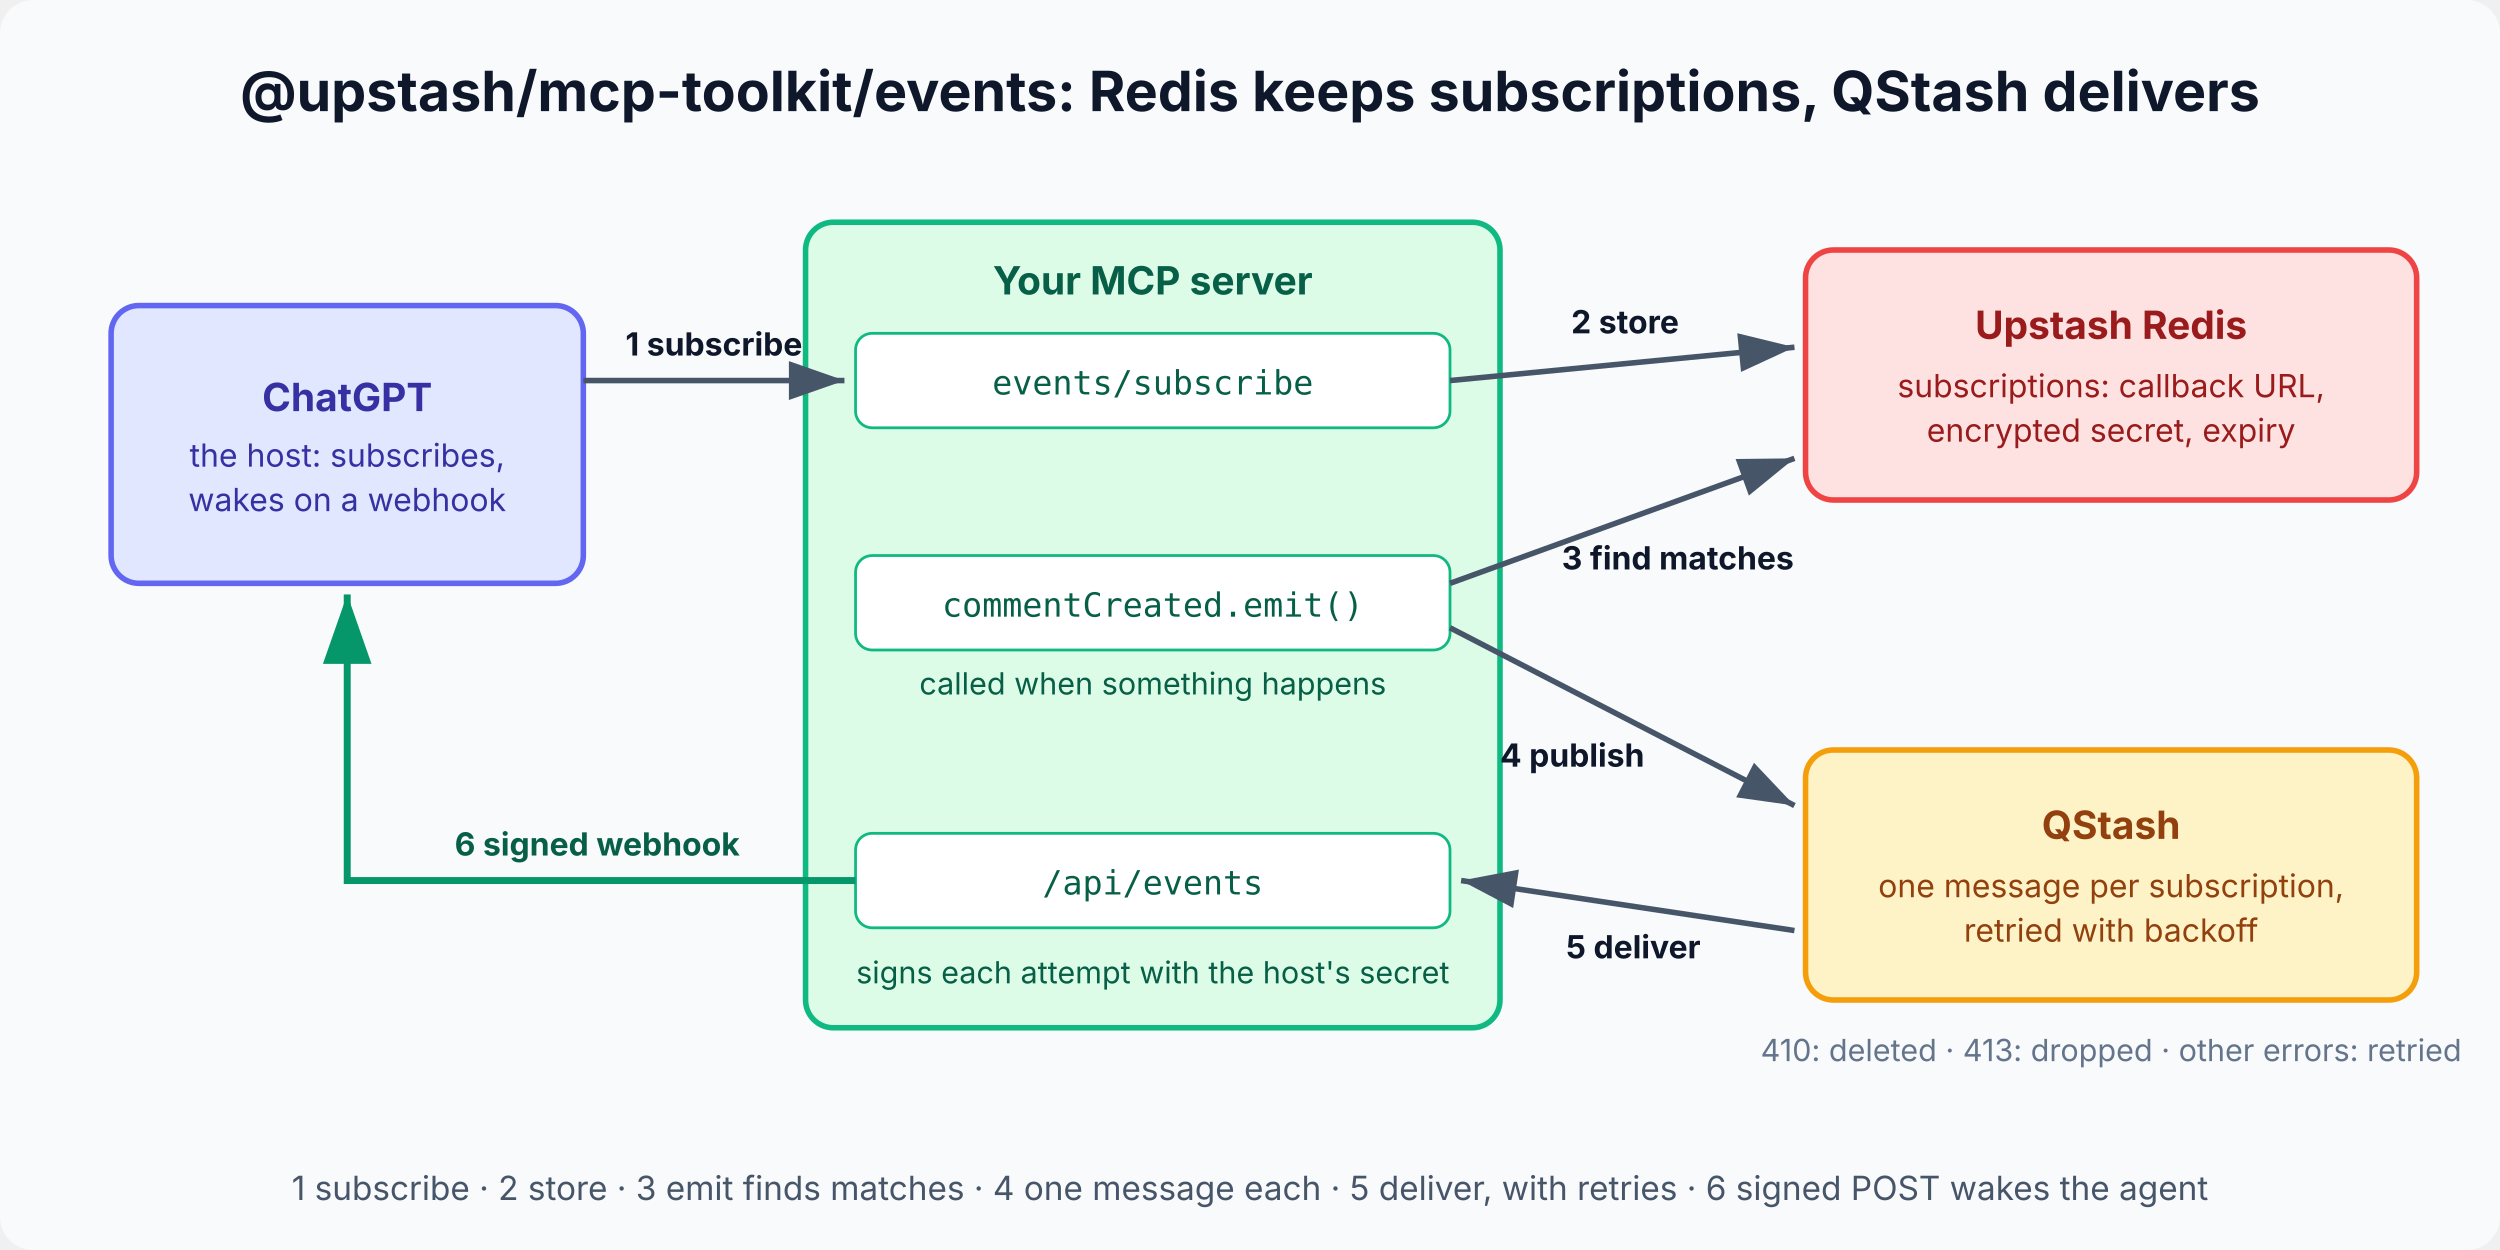
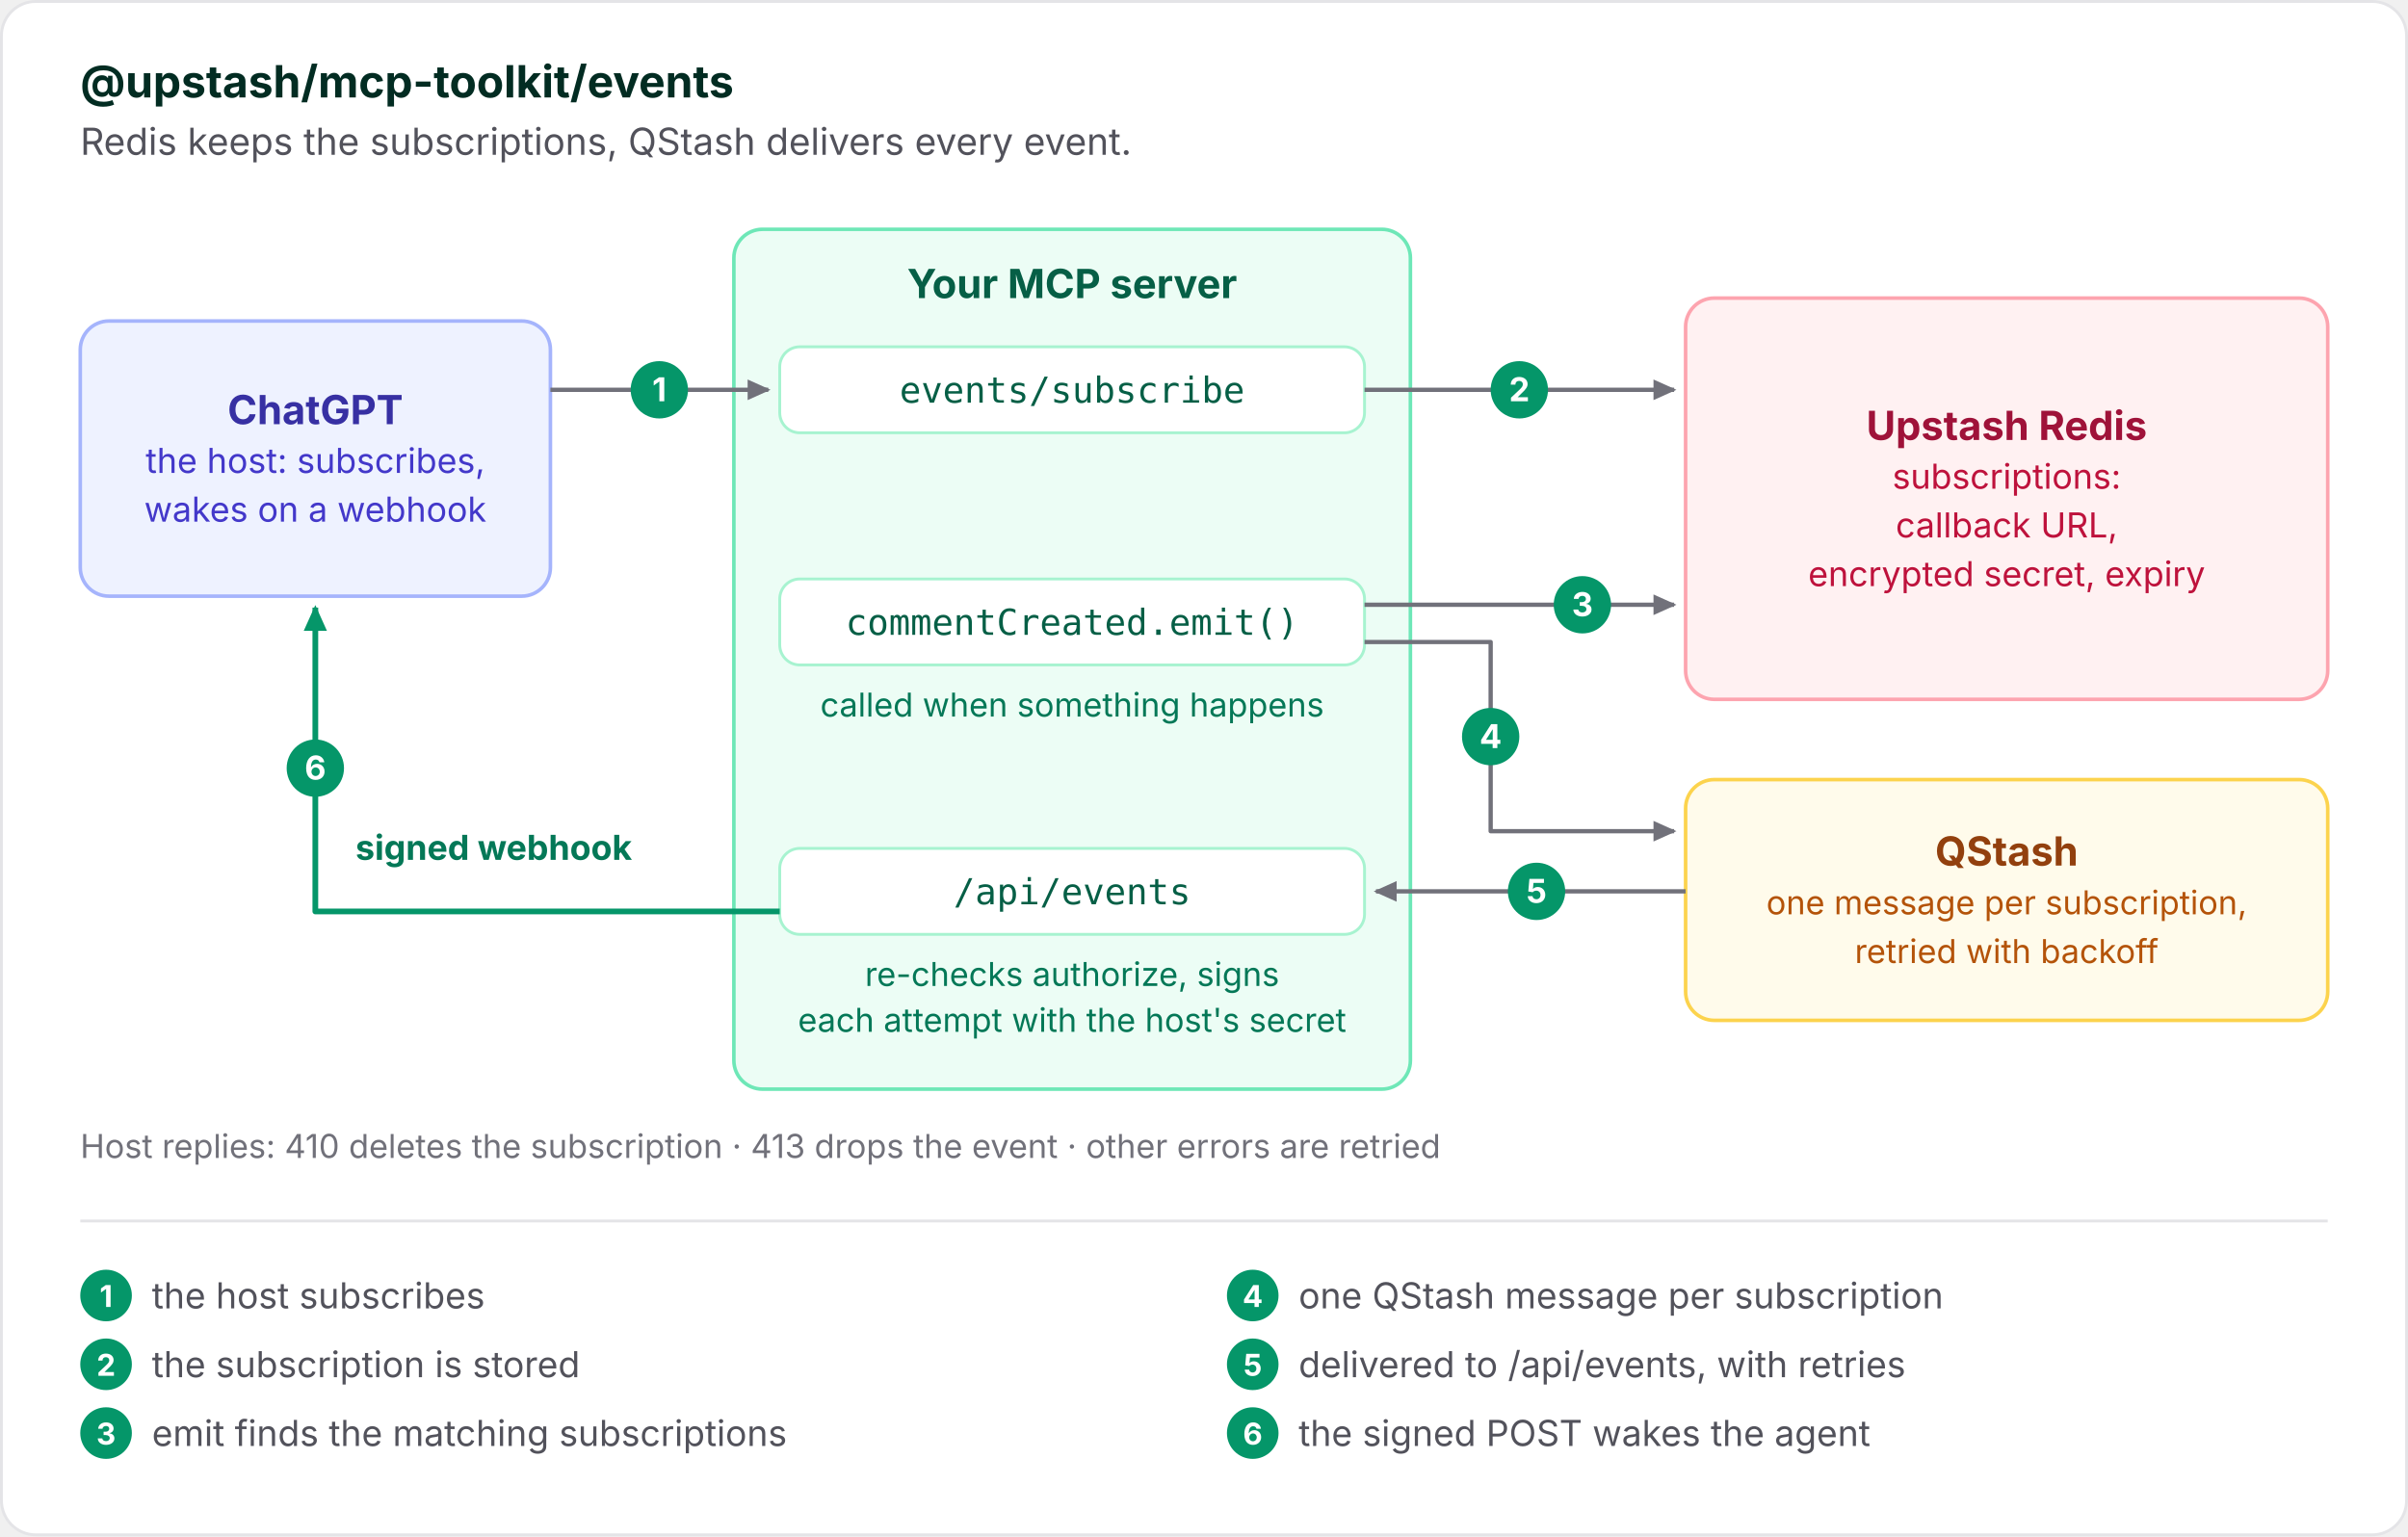
- <svg xmlns="http://www.w3.org/2000/svg" width="900" height="450" viewBox="0 0 900 450">
+ <svg xmlns="http://www.w3.org/2000/svg" width="840" height="536" viewBox="0 0 840 536" role="img" aria-labelledby="t d">
+   <style>text{font-family:Inter, ui-sans-serif, system-ui, -apple-system, 'Segoe UI', Roboto, sans-serif}.mono{font-family:'JetBrains Mono', ui-monospace, SFMono-Regular, Menlo, Consolas, monospace}.bg{fill:#ffffff;stroke:#e4e4e7}.ink{fill:#022c22}.mute{fill:#52525b}.faint{fill:#71717a}.ln{stroke:#71717a;fill:none}.ln-hl{stroke:#059669;fill:none}.ln-dash{stroke:#a1a1aa;fill:none;stroke-dasharray:5 4}.ah{fill:#71717a}.ah-hl{fill:#059669}.ah-dash{fill:#a1a1aa}.life{stroke:#d4d4d8;stroke-dasharray:4 5}.hl{fill:#047857}.badge{fill:#059669}.badge-t{fill:#ffffff}.frag{fill:none;stroke:#d4d4d8}.frag-tab{fill:#f4f4f5;stroke:#d4d4d8}.act{fill:#fde68a;stroke:#f59e0b}.act-t{fill:#92400e}.rule{stroke:#e4e4e7}.f-host{fill:#eef2ff;stroke:#a5b4fc}.t-host{fill:#3730a3}.s-host{fill:#4338ca}.f-srv{fill:#ecfdf5;stroke:#6ee7b7}.t-srv{fill:#065f46}.s-srv{fill:#047857}.f-redis{fill:#fff1f2;stroke:#fda4af}.t-redis{fill:#9f1239}.s-redis{fill:#be123c}.f-qs{fill:#fffbeb;stroke:#fcd34d}.t-qs{fill:#92400e}.s-qs{fill:#b45309}.f-app{fill:#f4f4f5;stroke:#d4d4d8}.t-app{fill:#27272a}.s-app{fill:#52525b}.f-chip{fill:#ffffff;stroke:#a7f3d0}.t-chip{fill:#065f46}.s-chip{fill:#047857}.f-wake{fill:#ecfdf5;stroke:#34d399}.t-wake{fill:#065f46}.s-wake{fill:#047857}@media (prefers-color-scheme: dark){.bg{fill:#111113;stroke:#27272a}.ink{fill:#ecfdf5}.mute{fill:#a1a1aa}.faint{fill:#8b8b94}.ln{stroke:#a1a1aa}.ln-hl{stroke:#34d399}.ln-dash{stroke:#71717a}.ah{fill:#a1a1aa}.ah-hl{fill:#34d399}.ah-dash{fill:#71717a}.life{stroke:#3f3f46}.hl{fill:#6ee7b7}.badge{fill:#34d399}.badge-t{fill:#022c22}.frag{stroke:#3f3f46}.frag-tab{fill:#18181b;stroke:#3f3f46}.act{fill:rgba(245,158,11,.22);stroke:rgba(251,191,36,.7)}.act-t{fill:#fcd34d}.rule{stroke:#27272a}.f-host{fill:rgba(99,102,241,.14);stroke:rgba(129,140,248,.55)}.t-host{fill:#c7d2fe}.s-host{fill:#a5b4fc}.f-srv{fill:rgba(16,185,129,.09);stroke:rgba(52,211,153,.45)}.t-srv{fill:#a7f3d0}.s-srv{fill:#6ee7b7}.f-redis{fill:rgba(244,63,94,.10);stroke:rgba(251,113,133,.5)}.t-redis{fill:#fecdd3}.s-redis{fill:#fda4af}.f-qs{fill:rgba(245,158,11,.10);stroke:rgba(251,191,36,.5)}.t-qs{fill:#fde68a}.s-qs{fill:#fcd34d}.f-app{fill:rgba(255,255,255,.04);stroke:rgba(255,255,255,.2)}.t-app{fill:#e4e4e7}.s-app{fill:#a1a1aa}.f-chip{fill:rgba(9,9,11,.55);stroke:rgba(52,211,153,.35)}.t-chip{fill:#d1fae5}.s-chip{fill:#6ee7b7}.f-wake{fill:rgba(16,185,129,.16);stroke:rgba(52,211,153,.6)}.t-wake{fill:#a7f3d0}.s-wake{fill:#6ee7b7}}</style>
  <defs>
-     <marker id="a" markerWidth="10" markerHeight="7" refX="10" refY="3.5" orient="auto">
-       <polygon points="0 0, 10 3.5, 0 7" fill="#475569" />
+     <marker id="m" viewBox="0 0 10 10" refX="9" refY="5" markerWidth="8" markerHeight="8" markerUnits="userSpaceOnUse" orient="auto-start-reverse">
+       <path d="M0 0.5L10 5L0 9.5z" class="ah" />
    </marker>
-     <marker id="g" markerWidth="10" markerHeight="7" refX="10" refY="3.5" orient="auto">
-       <polygon points="0 0, 10 3.5, 0 7" fill="#059669" />
+     <marker id="mh" viewBox="0 0 10 10" refX="9" refY="5" markerWidth="9" markerHeight="9" markerUnits="userSpaceOnUse" orient="auto-start-reverse">
+       <path d="M0 0.5L10 5L0 9.5z" class="ah-hl" />
+     </marker>
+     <marker id="md" viewBox="0 0 10 10" refX="9" refY="5" markerWidth="8" markerHeight="8" markerUnits="userSpaceOnUse" orient="auto-start-reverse">
+       <path d="M0 0.5L10 5L0 9.5z" class="ah-dash" />
    </marker>
  </defs>
-   <rect width="900" height="450" fill="#f8fafc" rx="12" />
-   <g font-family="Inter, system-ui, sans-serif">
-     <text x="450" y="40" text-anchor="middle" font-size="20" font-weight="700" fill="#0f172a">@upstash/mcp-toolkit/events: Redis keeps subscriptions, QStash delivers</text>
-     <rect x="40" y="110" width="170" height="100" rx="10" fill="#e0e7ff" stroke="#6366f1" stroke-width="2" />
-     <text x="125" y="148" text-anchor="middle" font-size="14" font-weight="700" fill="#3730a3">ChatGPT</text>
-     <text x="125" y="168" text-anchor="middle" font-size="11.5" fill="#3730a3">the host: subscribes,</text>
-     <text x="125" y="184" text-anchor="middle" font-size="11.5" fill="#3730a3">wakes on a webhook</text>
-     <rect x="290" y="80" width="250" height="290" rx="10" fill="#dcfce7" stroke="#10b981" stroke-width="2" />
-     <text x="415" y="106" text-anchor="middle" font-size="14" font-weight="700" fill="#065f46">Your MCP server</text>
-     <rect x="308" y="120" width="214" height="34" rx="6" fill="#ffffff" stroke="#10b981" />
-     <text x="415" y="142" text-anchor="middle" font-size="12" font-family="ui-monospace, monospace" fill="#065f46">events/subscribe</text>
-     <rect x="308" y="200" width="214" height="34" rx="6" fill="#ffffff" stroke="#10b981" />
-     <text x="415" y="222" text-anchor="middle" font-size="12" font-family="ui-monospace, monospace" fill="#065f46">commentCreated.emit()</text>
-     <text x="415" y="250" text-anchor="middle" font-size="11" fill="#065f46">called when something happens</text>
-     <rect x="308" y="300" width="214" height="34" rx="6" fill="#ffffff" stroke="#10b981" />
-     <text x="415" y="322" text-anchor="middle" font-size="12" font-family="ui-monospace, monospace" fill="#065f46">/api/events</text>
-     <text x="415" y="354" text-anchor="middle" font-size="11" fill="#065f46">signs each attempt with the host's secret</text>
-     <rect x="650" y="90" width="220" height="90" rx="10" fill="#fee2e2" stroke="#ef4444" stroke-width="2" />
-     <text x="760" y="122" text-anchor="middle" font-size="14" font-weight="700" fill="#991b1b">Upstash Redis</text>
-     <text x="760" y="143" text-anchor="middle" font-size="11.5" fill="#991b1b">subscriptions: callback URL,</text>
-     <text x="760" y="159" text-anchor="middle" font-size="11.5" fill="#991b1b">encrypted secret, expiry</text>
-     <rect x="650" y="270" width="220" height="90" rx="10" fill="#fef3c7" stroke="#f59e0b" stroke-width="2" />
-     <text x="760" y="302" text-anchor="middle" font-size="14" font-weight="700" fill="#92400e">QStash</text>
-     <text x="760" y="323" text-anchor="middle" font-size="11.5" fill="#92400e">one message per subscription,</text>
-     <text x="760" y="339" text-anchor="middle" font-size="11.5" fill="#92400e">retried with backoff</text>
-     <line x1="210" y1="137" x2="304" y2="137" stroke="#475569" stroke-width="2" marker-end="url(#a)" />
-     <text x="257" y="128" text-anchor="middle" font-size="11.5" font-weight="700" fill="#0f172a">1 subscribe</text>
-     <line x1="522" y1="137" x2="646" y2="125" stroke="#475569" stroke-width="2" marker-end="url(#a)" />
-     <text x="585" y="120" text-anchor="middle" font-size="11.5" font-weight="700" fill="#0f172a">2 store</text>
-     <line x1="522" y1="210" x2="646" y2="165" stroke="#475569" stroke-width="2" marker-end="url(#a)" />
-     <text x="604" y="205" text-anchor="middle" font-size="11.5" font-weight="700" fill="#0f172a">3 find matches</text>
-     <line x1="522" y1="226" x2="646" y2="290" stroke="#475569" stroke-width="2" marker-end="url(#a)" />
-     <text x="566" y="276" text-anchor="middle" font-size="11.5" font-weight="700" fill="#0f172a">4 publish</text>
-     <line x1="646" y1="335" x2="526" y2="317" stroke="#475569" stroke-width="2" marker-end="url(#a)" />
-     <text x="588" y="345" text-anchor="middle" font-size="11.5" font-weight="700" fill="#0f172a">5 deliver</text>
-     <polyline points="308,317 125,317 125,214" fill="none" stroke="#059669" stroke-width="2.5" marker-end="url(#g)" />
-     <text x="215" y="308" text-anchor="middle" font-size="11.5" font-weight="700" fill="#065f46">6 signed webhook</text>
-     <text x="760" y="382" text-anchor="middle" font-size="11" fill="#64748b">410: deleted · 413: dropped · other errors: retried</text>
-     <text x="450" y="432" text-anchor="middle" font-size="12" fill="#475569">1 subscribe · 2 store · 3 emit finds matches · 4 one message each · 5 deliver, with retries · 6 signed POST wakes the agent</text>
-   </g>
+   <rect class="bg" x="0.5" y="0.5" width="839" height="535" rx="12" />
+   <text x="28" y="34" font-size="15.5" font-weight="650" class="ink">@upstash/mcp-toolkit/events</text>
+   <text x="28" y="54" font-size="13" class="mute">Redis keeps the subscriptions, QStash delivers every event.</text>
+   <rect x="28" y="112" width="164" height="96" rx="10" class="f-host" stroke-width="1.25" />
+   <text x="110" y="148" font-size="14" font-weight="650" text-anchor="middle" class="t-host">ChatGPT</text>
+   <text x="110" y="165" font-size="12" text-anchor="middle" class="s-host">the host: subscribes,</text>
+   <text x="110" y="182" font-size="12" text-anchor="middle" class="s-host">wakes on a webhook</text>
+   <rect x="256" y="80" width="236" height="300" rx="10" class="f-srv" stroke-width="1.25" />
+   <text x="374" y="104" font-size="14" font-weight="650" text-anchor="middle" class="t-srv">Your MCP server</text>
+   <rect x="272" y="121" width="204" height="30" rx="7" class="f-chip" stroke-width="1" />
+   <text x="374" y="140.5" font-size="12.5" text-anchor="middle" class="t-chip mono">events/subscribe</text>
+   <rect x="272" y="202" width="204" height="30" rx="7" class="f-chip" stroke-width="1" />
+   <text x="374" y="221.5" font-size="12.5" text-anchor="middle" class="t-chip mono">commentCreated.emit()</text>
+   <text x="374" y="250" font-size="11.5" text-anchor="middle" class="s-srv">called when something happens</text>
+   <rect x="272" y="296" width="204" height="30" rx="7" class="f-chip" stroke-width="1" />
+   <text x="374" y="315.5" font-size="12.5" text-anchor="middle" class="t-chip mono">/api/events</text>
+   <text x="374" y="344" font-size="11.5" text-anchor="middle" class="s-srv">re-checks authorize, signs</text>
+   <text x="374" y="360" font-size="11.5" text-anchor="middle" class="s-srv">each attempt with the host's secret</text>
+   <rect x="588" y="104" width="224" height="140" rx="10" class="f-redis" stroke-width="1.25" />
+   <text x="700" y="153.5" font-size="14" font-weight="650" text-anchor="middle" class="t-redis">Upstash Redis</text>
+   <text x="700" y="170.5" font-size="12" text-anchor="middle" class="s-redis">subscriptions:</text>
+   <text x="700" y="187.5" font-size="12" text-anchor="middle" class="s-redis">callback URL,</text>
+   <text x="700" y="204.5" font-size="12" text-anchor="middle" class="s-redis">encrypted secret, expiry</text>
+   <rect x="588" y="272" width="224" height="84" rx="10" class="f-qs" stroke-width="1.25" />
+   <text x="700" y="302" font-size="14" font-weight="650" text-anchor="middle" class="t-qs">QStash</text>
+   <text x="700" y="319" font-size="11.5" text-anchor="middle" class="s-qs">one message per subscription,</text>
+   <text x="700" y="336" font-size="11.5" text-anchor="middle" class="s-qs">retried with backoff</text>
+   <path d="M192 136 L268 136" class="ln" stroke-width="1.5" stroke-linejoin="round" marker-end="url(#m)" />
+   <circle cx="230" cy="136" r="10" class="badge" />
+   <text x="230" y="140" font-size="11.5" font-weight="700" text-anchor="middle" class="badge-t">1</text>
+   <path d="M476 136 L584 136" class="ln" stroke-width="1.5" stroke-linejoin="round" marker-end="url(#m)" />
+   <circle cx="530" cy="136" r="10" class="badge" />
+   <text x="530" y="140" font-size="11.5" font-weight="700" text-anchor="middle" class="badge-t">2</text>
+   <path d="M476 211 L584 211" class="ln" stroke-width="1.5" stroke-linejoin="round" marker-end="url(#m)" />
+   <circle cx="552" cy="211" r="10" class="badge" />
+   <text x="552" y="215" font-size="11.5" font-weight="700" text-anchor="middle" class="badge-t">3</text>
+   <path d="M476 224 L520 224 L520 290 L584 290" class="ln" stroke-width="1.5" stroke-linejoin="round" marker-end="url(#m)" />
+   <circle cx="520" cy="257" r="10" class="badge" />
+   <text x="520" y="261" font-size="11.5" font-weight="700" text-anchor="middle" class="badge-t">4</text>
+   <path d="M588 311 L480 311" class="ln" stroke-width="1.5" stroke-linejoin="round" marker-end="url(#m)" />
+   <circle cx="536" cy="311" r="10" class="badge" />
+   <text x="536" y="315" font-size="11.5" font-weight="700" text-anchor="middle" class="badge-t">5</text>
+   <path d="M272 318 L110 318 L110 212" class="ln-hl" stroke-width="2" stroke-linejoin="round" marker-end="url(#mh)" />
+   <circle cx="110" cy="268" r="10" class="badge" />
+   <text x="110" y="272" font-size="11.5" font-weight="700" text-anchor="middle" class="badge-t">6</text>
+   <text x="124" y="300" font-size="12" font-weight="650" class="hl">signed webhook</text>
+   <text x="28" y="404" font-size="11.5" class="faint">Host replies: 410 deletes the subscription · 413 drops the event · other errors are retried</text>
+   <line x1="28" y1="426" x2="812" y2="426" class="rule" stroke-width="1" />
+   <circle cx="37" cy="452" r="9" class="badge" />
+   <text x="37" y="456" font-size="10.5" font-weight="700" text-anchor="middle" class="badge-t">1</text>
+   <text x="53" y="456.5" font-size="12.5" class="mute">the host subscribes</text>
+   <circle cx="37" cy="476" r="9" class="badge" />
+   <text x="37" y="480" font-size="10.5" font-weight="700" text-anchor="middle" class="badge-t">2</text>
+   <text x="53" y="480.5" font-size="12.5" class="mute">the subscription is stored</text>
+   <circle cx="37" cy="500" r="9" class="badge" />
+   <text x="37" y="504" font-size="10.5" font-weight="700" text-anchor="middle" class="badge-t">3</text>
+   <text x="53" y="504.5" font-size="12.5" class="mute">emit finds the matching subscriptions</text>
+   <circle cx="437" cy="452" r="9" class="badge" />
+   <text x="437" y="456" font-size="10.5" font-weight="700" text-anchor="middle" class="badge-t">4</text>
+   <text x="453" y="456.5" font-size="12.5" class="mute">one QStash message per subscription</text>
+   <circle cx="437" cy="476" r="9" class="badge" />
+   <text x="437" y="480" font-size="10.5" font-weight="700" text-anchor="middle" class="badge-t">5</text>
+   <text x="453" y="480.5" font-size="12.5" class="mute">delivered to /api/events, with retries</text>
+   <circle cx="437" cy="500" r="9" class="badge" />
+   <text x="437" y="504" font-size="10.5" font-weight="700" text-anchor="middle" class="badge-t">6</text>
+   <text x="453" y="504.5" font-size="12.5" class="mute">the signed POST wakes the agent</text>
</svg>
